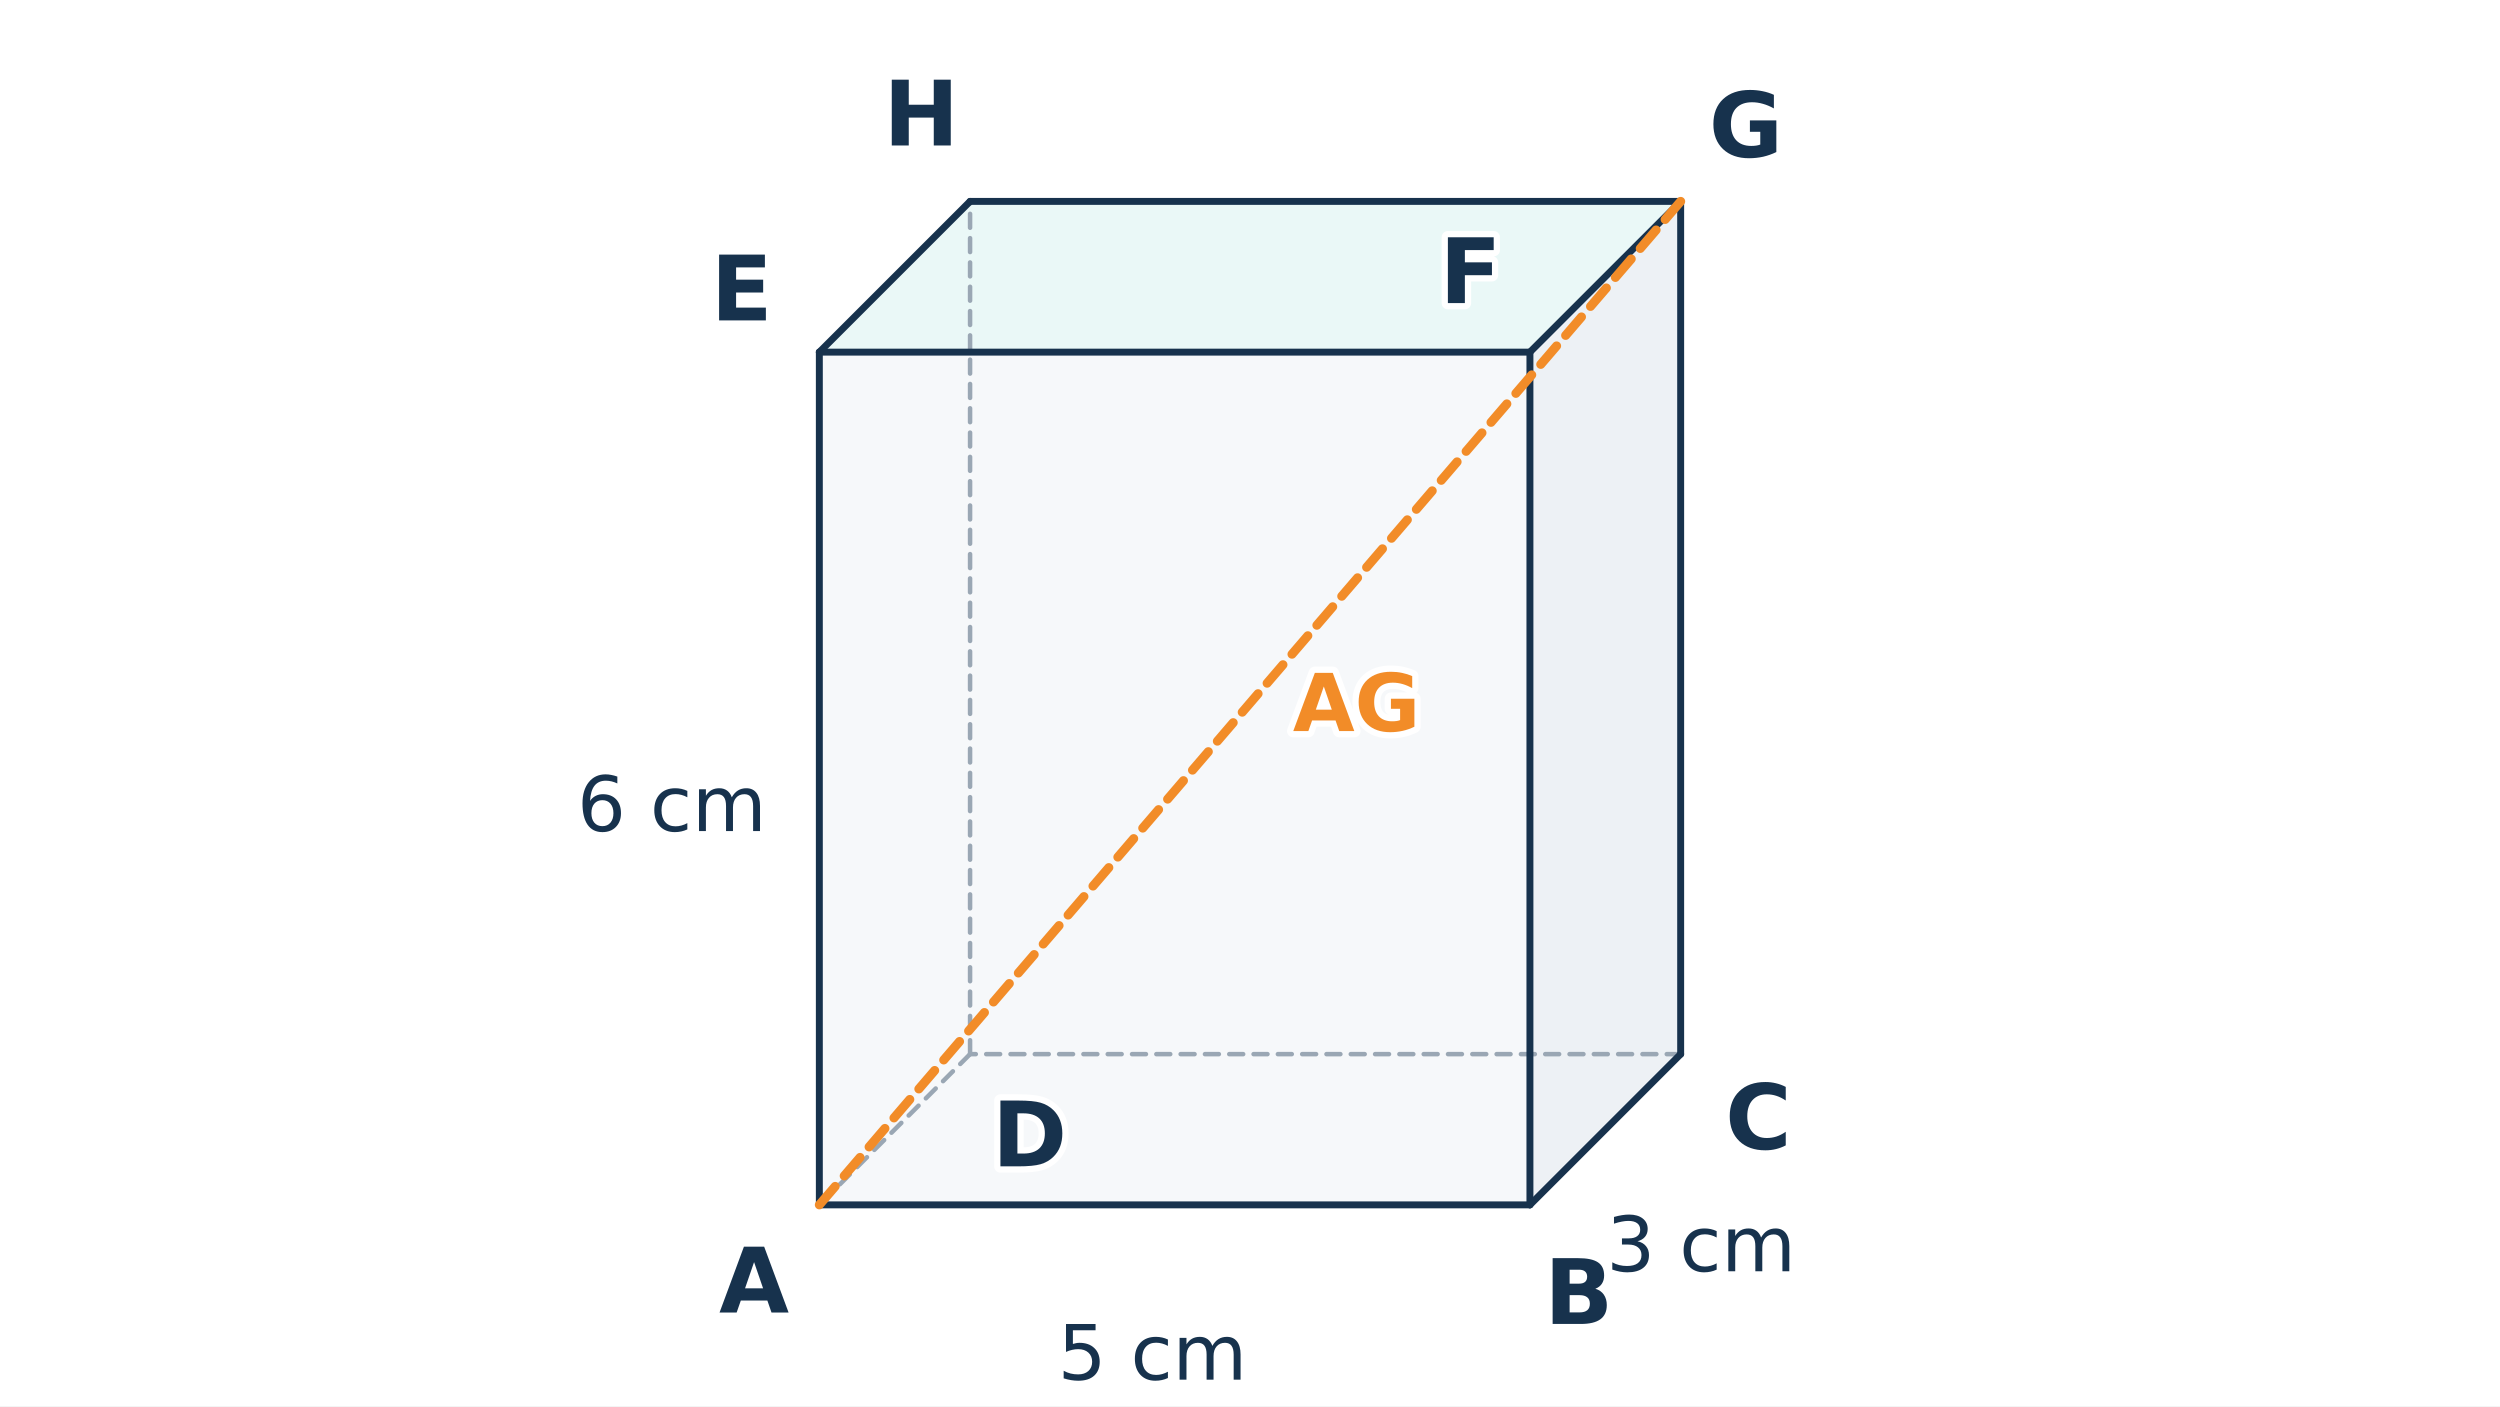
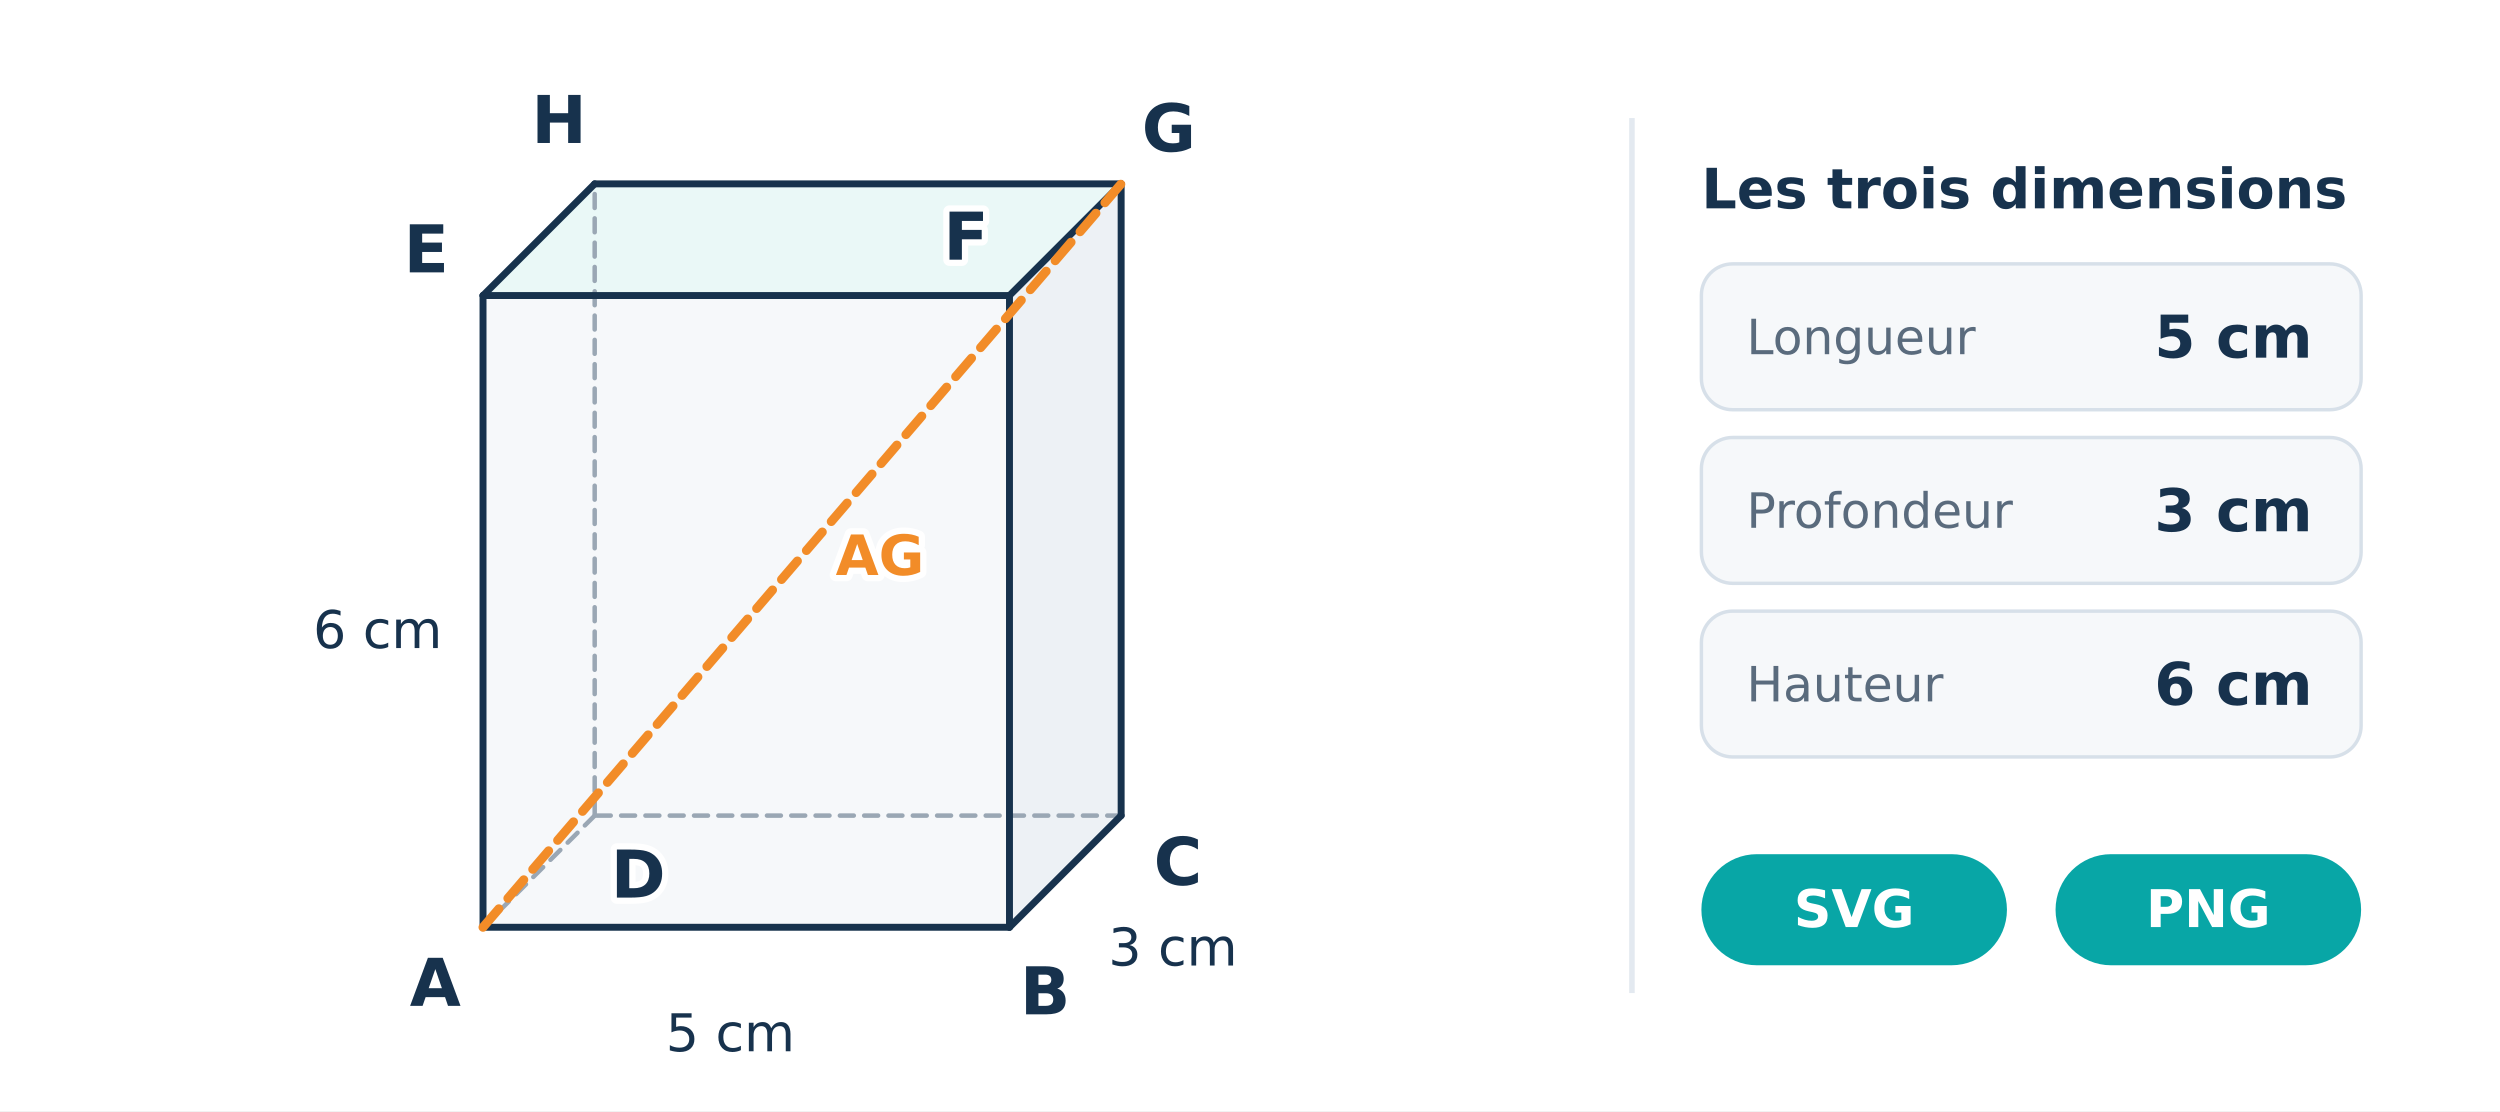
- <svg xmlns="http://www.w3.org/2000/svg" role="img" aria-label="Un pavé droit ABCDEFGH en perspective cavalière, cotes 5 cm, 3 cm et 6 cm, grande diagonale AG en pointillés" viewBox="0 0 720 405" width="720" height="405" font-family="DejaVu Sans, Arial, Helvetica, sans-serif">
-   <rect x="0" y="0" width="720" height="405" fill="#ffffff" />
-   <polygon points="235.97,101.41 440.62,101.41 484.03,58 279.38,58" fill="#EAF8F7" />
-   <polygon points="235.97,347 440.62,347 440.62,101.41 235.97,101.41" fill="#F6F8FA" />
-   <polygon points="440.62,347 484.03,303.59 484.03,58 440.62,101.41" fill="#EDF1F5" />
-   <line x1="484.03" y1="303.59" x2="279.38" y2="303.59" stroke="#9aa7b4" stroke-width="1.3" stroke-linecap="round" stroke-dasharray="4 3" />
-   <line x1="279.38" y1="303.59" x2="235.97" y2="347" stroke="#9aa7b4" stroke-width="1.3" stroke-linecap="round" stroke-dasharray="4 3" />
-   <line x1="279.38" y1="303.59" x2="279.38" y2="58" stroke="#9aa7b4" stroke-width="1.3" stroke-linecap="round" stroke-dasharray="4 3" />
-   <line x1="235.97" y1="347" x2="440.62" y2="347" stroke="#17324D" stroke-width="2" stroke-linecap="round" />
-   <line x1="440.62" y1="347" x2="484.03" y2="303.59" stroke="#17324D" stroke-width="2" stroke-linecap="round" />
-   <line x1="235.97" y1="101.41" x2="440.62" y2="101.41" stroke="#17324D" stroke-width="2" stroke-linecap="round" />
-   <line x1="440.62" y1="101.41" x2="484.03" y2="58" stroke="#17324D" stroke-width="2" stroke-linecap="round" />
-   <line x1="484.03" y1="58" x2="279.38" y2="58" stroke="#17324D" stroke-width="2" stroke-linecap="round" />
-   <line x1="279.38" y1="58" x2="235.97" y2="101.41" stroke="#17324D" stroke-width="2" stroke-linecap="round" />
-   <line x1="235.97" y1="347" x2="235.97" y2="101.41" stroke="#17324D" stroke-width="2" stroke-linecap="round" />
-   <line x1="440.62" y1="347" x2="440.62" y2="101.41" stroke="#17324D" stroke-width="2" stroke-linecap="round" />
-   <line x1="484.03" y1="303.59" x2="484.03" y2="58" stroke="#17324D" stroke-width="2" stroke-linecap="round" />
-   <line x1="235.97" y1="347" x2="484.03" y2="58" stroke="#F28C28" stroke-width="2.6" stroke-linecap="round" stroke-dasharray="7 4" />
-   <text x="217.17" y="378" font-size="26" text-anchor="middle" fill="#17324D" font-weight="bold" paint-order="stroke" stroke="#ffffff" stroke-width="3.6" stroke-linejoin="round">A</text>
-   <text x="454.68" y="381.3" font-size="26" text-anchor="middle" fill="#17324D" font-weight="bold" paint-order="stroke" stroke="#ffffff" stroke-width="3.6" stroke-linejoin="round">B</text>
-   <text x="506.41" y="330.92" font-size="26" text-anchor="middle" fill="#17324D" font-weight="bold" paint-order="stroke" stroke="#ffffff" stroke-width="3.6" stroke-linejoin="round">C</text>
-   <text x="296.52" y="335.91" font-size="26" text-anchor="middle" fill="#17324D" font-weight="bold" paint-order="stroke" stroke="#ffffff" stroke-width="3.6" stroke-linejoin="round">D</text>
-   <text x="213.59" y="92.28" font-size="26" text-anchor="middle" fill="#17324D" font-weight="bold" paint-order="stroke" stroke="#ffffff" stroke-width="3.6" stroke-linejoin="round">E</text>
-   <text x="423.48" y="87.29" font-size="26" text-anchor="middle" fill="#17324D" font-weight="bold" paint-order="stroke" stroke="#ffffff" stroke-width="3.6" stroke-linejoin="round">F</text>
-   <text x="502.83" y="45.2" font-size="26" text-anchor="middle" fill="#17324D" font-weight="bold" paint-order="stroke" stroke="#ffffff" stroke-width="3.6" stroke-linejoin="round">G</text>
-   <text x="265.32" y="41.9" font-size="26" text-anchor="middle" fill="#17324D" font-weight="bold" paint-order="stroke" stroke="#ffffff" stroke-width="3.6" stroke-linejoin="round">H</text>
-   <text x="331.89" y="397.34" font-size="22" text-anchor="middle" fill="#17324D" paint-order="stroke" stroke="#ffffff" stroke-width="3.6" stroke-linejoin="round">5 cm</text>
-   <text x="489.93" y="366.12" font-size="22" text-anchor="middle" fill="#17324D" paint-order="stroke" stroke="#ffffff" stroke-width="3.6" stroke-linejoin="round">3 cm</text>
-   <text x="193.49" y="239.34" font-size="22" text-anchor="middle" fill="#17324D" paint-order="stroke" stroke="#ffffff" stroke-width="3.6" stroke-linejoin="round">6 cm</text>
-   <text x="390.69" y="210.55" font-size="23" text-anchor="middle" fill="#F28C28" font-weight="bold" paint-order="stroke" stroke="#ffffff" stroke-width="3.6" stroke-linejoin="round">AG</text>
+ <svg xmlns="http://www.w3.org/2000/svg" role="img" aria-label="Un pavé droit ABCDEFGH en perspective cavalière avec ses cotes 5 cm, 3 cm et 6 cm, et les trois dimensions saisies dans le générateur" viewBox="0 0 720 320" width="720" height="320" font-family="DejaVu Sans, Arial, Helvetica, sans-serif">
+   <rect x="0" y="0" width="720" height="320" fill="#ffffff" />
+   <g>
+     <polygon points="139.11,85.11 290.73,85.11 322.89,52.95 171.27,52.95" fill="#EAF8F7" />
+     <polygon points="139.11,267.05 290.73,267.05 290.73,85.11 139.11,85.11" fill="#F6F8FA" />
+     <polygon points="290.73,267.05 322.89,234.89 322.89,52.95 290.73,85.11" fill="#EDF1F5" />
+     <line x1="322.89" y1="234.89" x2="171.27" y2="234.89" stroke="#9aa7b4" stroke-width="1.3" stroke-linecap="round" stroke-dasharray="4 3" />
+     <line x1="171.27" y1="234.89" x2="139.11" y2="267.05" stroke="#9aa7b4" stroke-width="1.3" stroke-linecap="round" stroke-dasharray="4 3" />
+     <line x1="171.27" y1="234.89" x2="171.27" y2="52.95" stroke="#9aa7b4" stroke-width="1.3" stroke-linecap="round" stroke-dasharray="4 3" />
+     <line x1="139.11" y1="267.05" x2="290.73" y2="267.05" stroke="#17324D" stroke-width="2" stroke-linecap="round" />
+     <line x1="290.73" y1="267.05" x2="322.89" y2="234.89" stroke="#17324D" stroke-width="2" stroke-linecap="round" />
+     <line x1="139.11" y1="85.11" x2="290.73" y2="85.11" stroke="#17324D" stroke-width="2" stroke-linecap="round" />
+     <line x1="290.73" y1="85.11" x2="322.89" y2="52.95" stroke="#17324D" stroke-width="2" stroke-linecap="round" />
+     <line x1="322.89" y1="52.95" x2="171.27" y2="52.95" stroke="#17324D" stroke-width="2" stroke-linecap="round" />
+     <line x1="171.27" y1="52.95" x2="139.11" y2="85.11" stroke="#17324D" stroke-width="2" stroke-linecap="round" />
+     <line x1="139.11" y1="267.05" x2="139.11" y2="85.11" stroke="#17324D" stroke-width="2" stroke-linecap="round" />
+     <line x1="290.73" y1="267.05" x2="290.73" y2="85.11" stroke="#17324D" stroke-width="2" stroke-linecap="round" />
+     <line x1="322.89" y1="234.89" x2="322.89" y2="52.95" stroke="#17324D" stroke-width="2" stroke-linecap="round" />
+     <line x1="139.11" y1="267.05" x2="322.89" y2="52.95" stroke="#F28C28" stroke-width="2.6" stroke-linecap="round" stroke-dasharray="7 4" />
+     <text x="125.37" y="289.7" font-size="19" text-anchor="middle" fill="#17324D" font-weight="bold" paint-order="stroke" stroke="#ffffff" stroke-width="3.6" stroke-linejoin="round">A</text>
+     <text x="301" y="292.12" font-size="19" text-anchor="middle" fill="#17324D" font-weight="bold" paint-order="stroke" stroke="#ffffff" stroke-width="3.6" stroke-linejoin="round">B</text>
+     <text x="339.24" y="254.86" font-size="19" text-anchor="middle" fill="#17324D" font-weight="bold" paint-order="stroke" stroke="#ffffff" stroke-width="3.6" stroke-linejoin="round">C</text>
+     <text x="183.8" y="258.51" font-size="19" text-anchor="middle" fill="#17324D" font-weight="bold" paint-order="stroke" stroke="#ffffff" stroke-width="3.6" stroke-linejoin="round">D</text>
+     <text x="122.76" y="78.44" font-size="19" text-anchor="middle" fill="#17324D" font-weight="bold" paint-order="stroke" stroke="#ffffff" stroke-width="3.6" stroke-linejoin="round">E</text>
+     <text x="278.2" y="74.79" font-size="19" text-anchor="middle" fill="#17324D" font-weight="bold" paint-order="stroke" stroke="#ffffff" stroke-width="3.6" stroke-linejoin="round">F</text>
+     <text x="336.63" y="43.6" font-size="19" text-anchor="middle" fill="#17324D" font-weight="bold" paint-order="stroke" stroke="#ffffff" stroke-width="3.6" stroke-linejoin="round">G</text>
+     <text x="161" y="41.18" font-size="19" text-anchor="middle" fill="#17324D" font-weight="bold" paint-order="stroke" stroke="#ffffff" stroke-width="3.6" stroke-linejoin="round">H</text>
+     <text x="210.34" y="302.76" font-size="15" text-anchor="middle" fill="#17324D" paint-order="stroke" stroke="#ffffff" stroke-width="3.6" stroke-linejoin="round">5 cm</text>
+     <text x="337.8" y="278.08" font-size="15" text-anchor="middle" fill="#17324D" paint-order="stroke" stroke="#ffffff" stroke-width="3.6" stroke-linejoin="round">3 cm</text>
+     <text x="108.77" y="186.64" font-size="15" text-anchor="middle" fill="#17324D" paint-order="stroke" stroke="#ffffff" stroke-width="3.6" stroke-linejoin="round">6 cm</text>
+     <text x="253.43" y="165.6" font-size="16" text-anchor="middle" fill="#F28C28" font-weight="bold" paint-order="stroke" stroke="#ffffff" stroke-width="3.6" stroke-linejoin="round">AG</text>
+   </g>
+   <line x1="470" y1="34" x2="470" y2="286" stroke="#e3e9f0" stroke-width="1.6" />
+   <text x="490" y="60" font-size="16" font-weight="bold" fill="#17324D">Les trois dimensions</text>
+   <rect x="490" y="76" width="190" height="42" rx="9" fill="#F6F8FA" stroke="#d7e0e9" />
+   <text x="503" y="102" font-size="14" fill="#5a6b7d">Longueur</text>
+   <text x="666" y="103" font-size="17" font-weight="bold" fill="#17324D" text-anchor="end">5 cm</text>
+   <rect x="490" y="126" width="190" height="42" rx="9" fill="#F6F8FA" stroke="#d7e0e9" />
+   <text x="503" y="152" font-size="14" fill="#5a6b7d">Profondeur</text>
+   <text x="666" y="153" font-size="17" font-weight="bold" fill="#17324D" text-anchor="end">3 cm</text>
+   <rect x="490" y="176" width="190" height="42" rx="9" fill="#F6F8FA" stroke="#d7e0e9" />
+   <text x="503" y="202" font-size="14" fill="#5a6b7d">Hauteur</text>
+   <text x="666" y="203" font-size="17" font-weight="bold" fill="#17324D" text-anchor="end">6 cm</text>
+   <rect x="490" y="246" width="88" height="32" rx="16" fill="#08A6A6" />
+   <text x="534" y="267" font-size="15" font-weight="bold" fill="#ffffff" text-anchor="middle">SVG</text>
+   <rect x="592" y="246" width="88" height="32" rx="16" fill="#08A6A6" />
+   <text x="636" y="267" font-size="15" font-weight="bold" fill="#ffffff" text-anchor="middle">PNG</text>
</svg>
